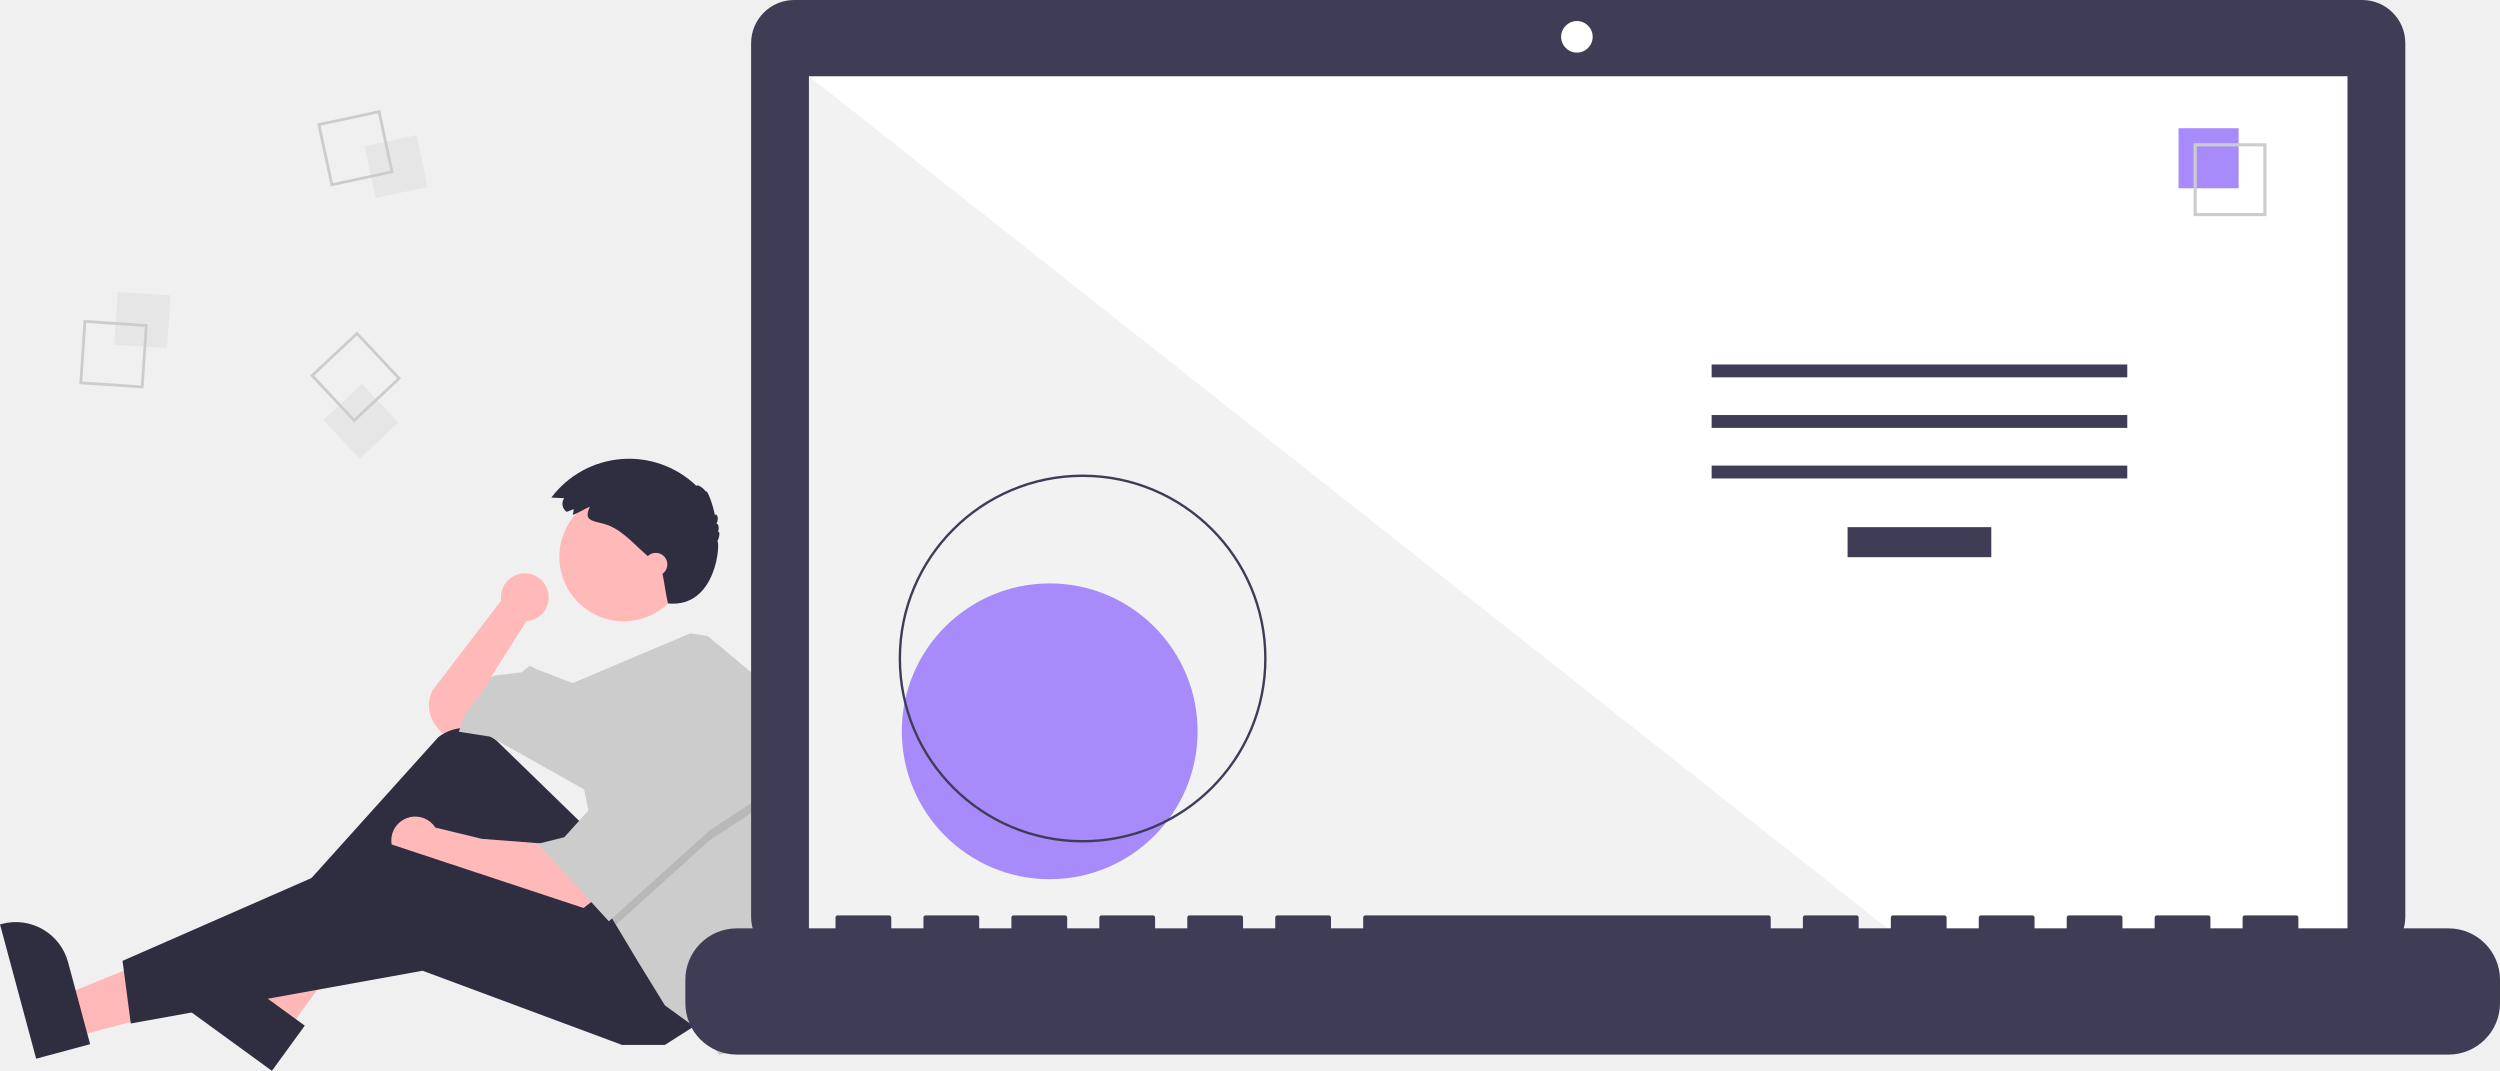
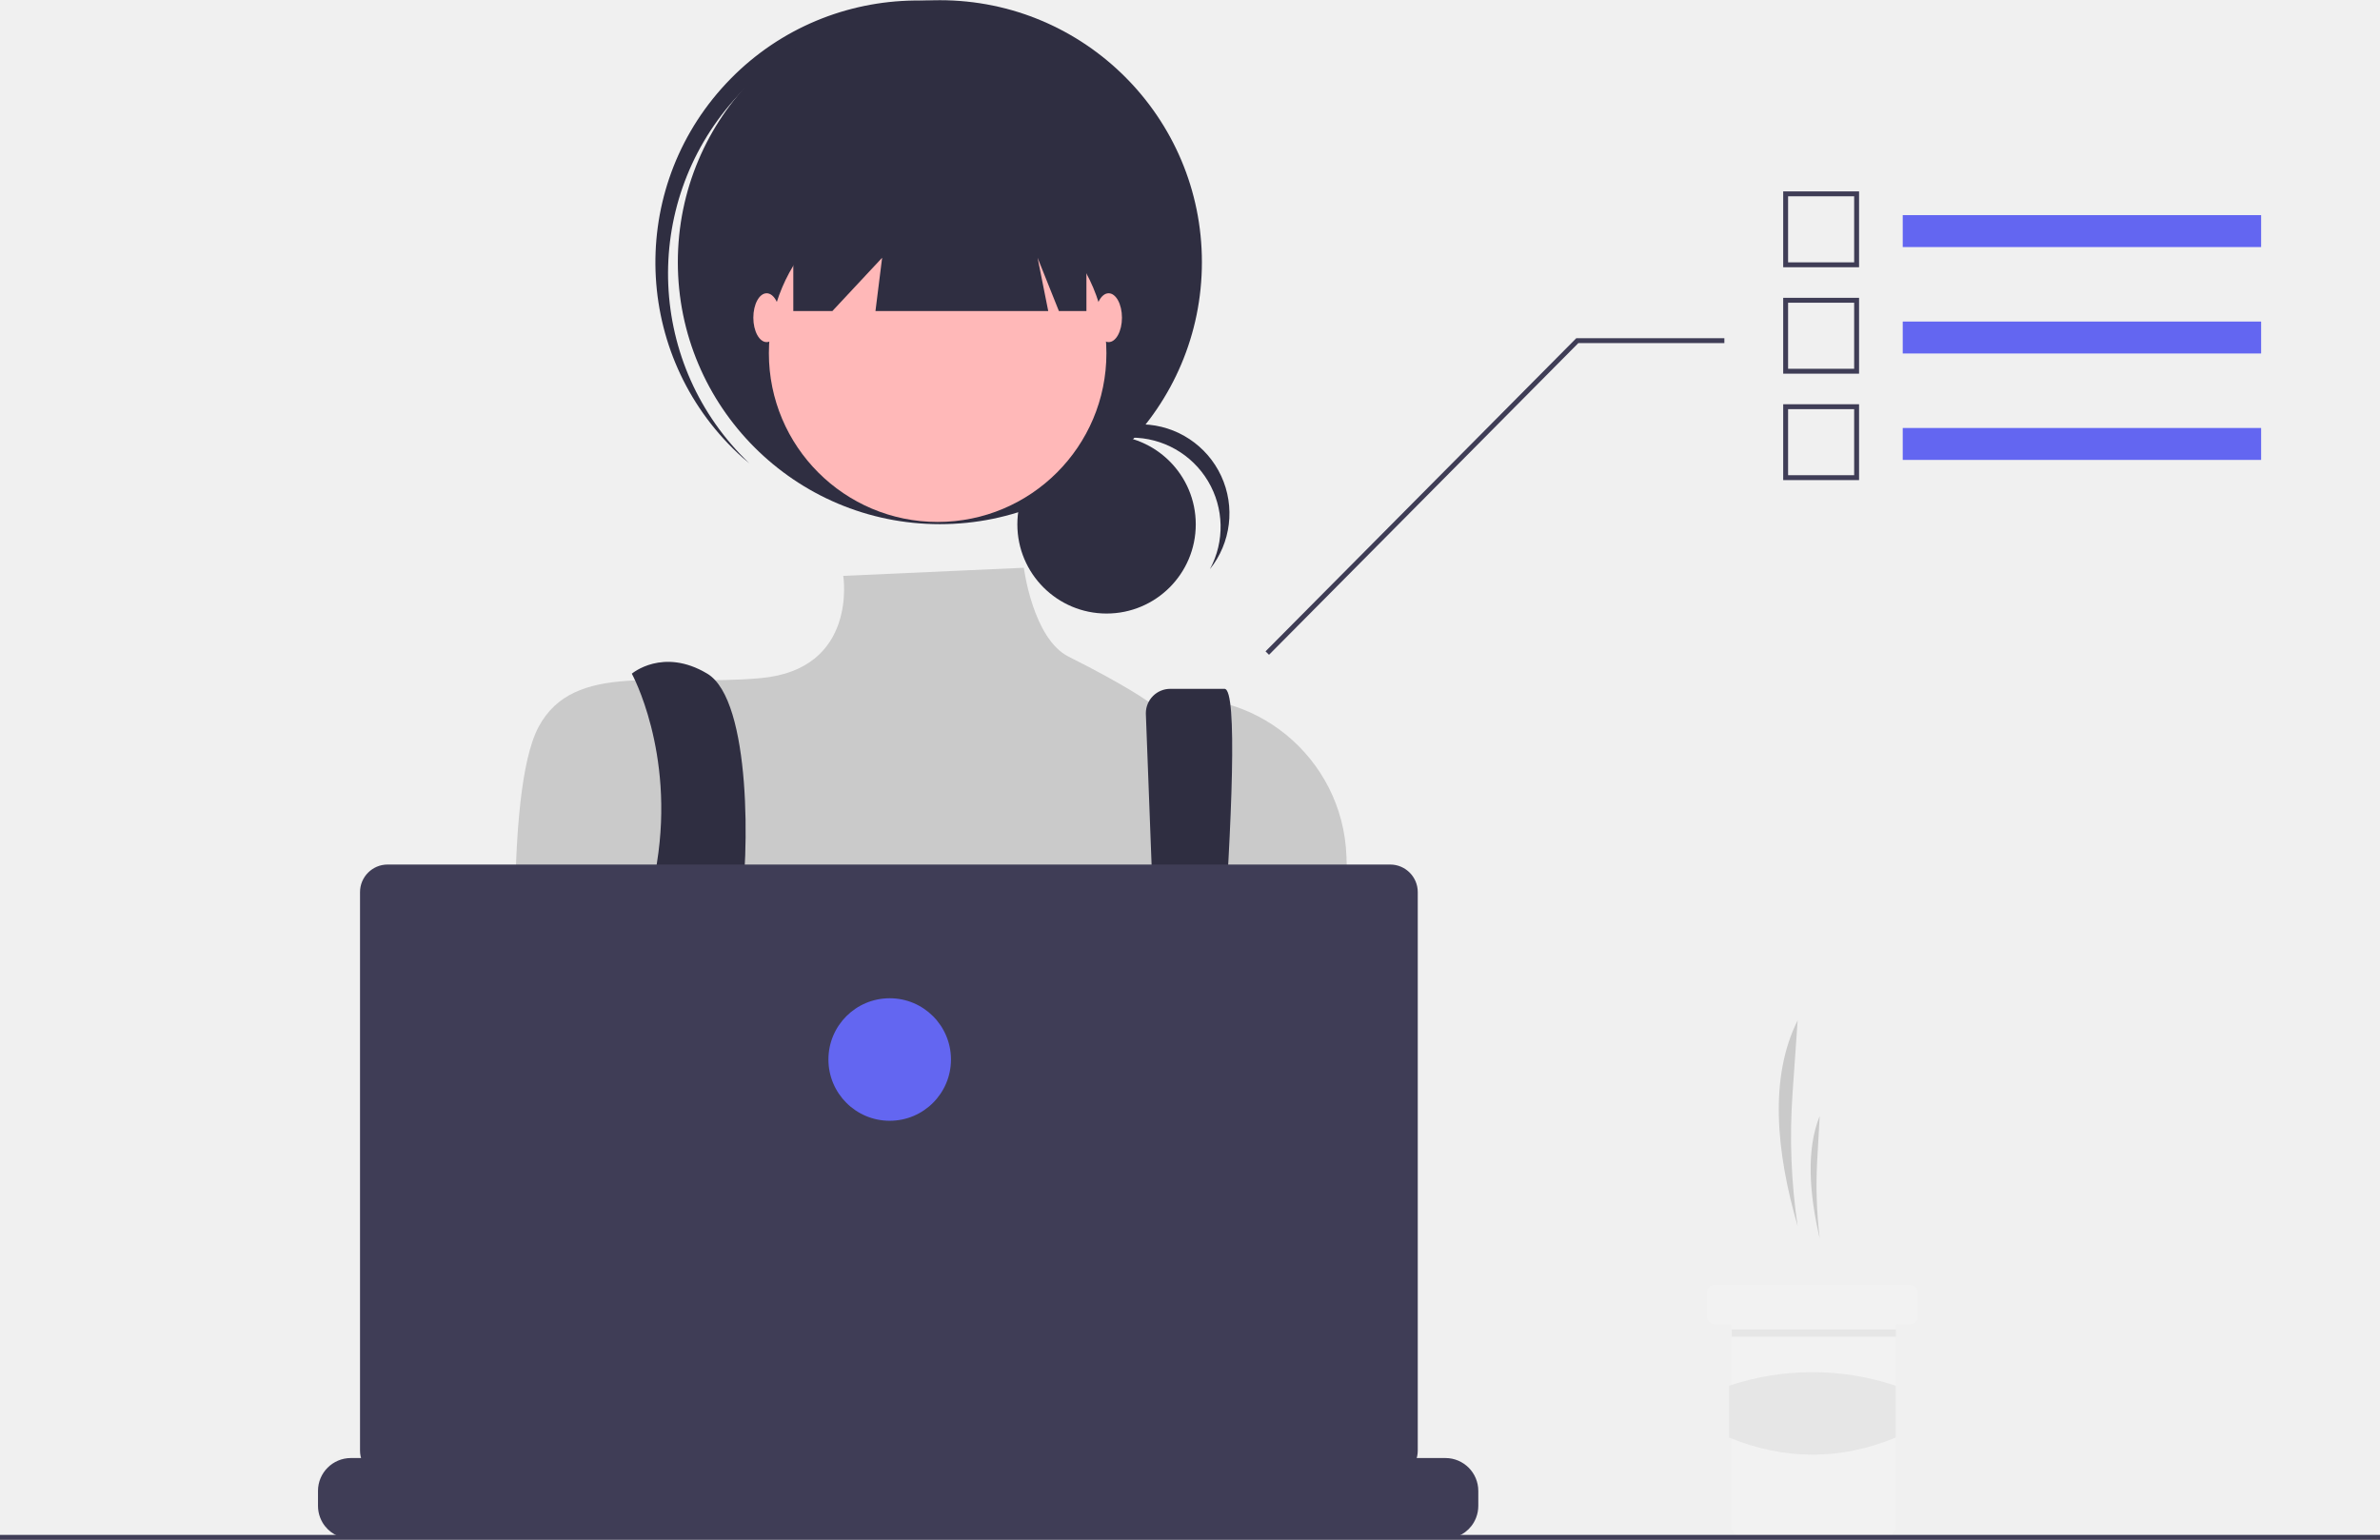
- <svg xmlns="http://www.w3.org/2000/svg" id="ba230943-1bdb-4bd0-9561-c7824586c7f7" data-name="Layer 1" width="1019.484" height="436.681" viewBox="0 0 1019.484 436.681">
-   <path d="M314.028,475.274a9.751,9.751,0,1,0-19.407,1.282l-28.014,36.686a13.583,13.583,0,0,0,1.836,14.914l2.198,2.564,10.083-2.017,11.428-10.083L290.806,507.192l14.117-22.183-.018-.016A9.743,9.743,0,0,0,314.028,475.274Z" transform="translate(-90.2579 -231.6594)" fill="#ffb9b9" />
-   <polygon points="30.041 422.968 25.468 405.984 88.8 380.265 95.549 405.331 30.041 422.968" fill="#ffb8b8" />
-   <path d="M105.002,663.391,90.258,608.629l.693-.187a22.075,22.075,0,0,1,27.054,15.575l0.0.001L127.01,657.466Z" transform="translate(-90.2579 -231.6594)" fill="#2f2e41" />
-   <polygon points="117.278 420.254 103.054 409.91 136.185 350.121 157.179 365.388 117.278 420.254" fill="#ffb8b8" />
-   <path d="M201.137,668.341,155.271,634.985l.422-.58a22.075,22.075,0,0,1,30.835-4.87l.001.001L214.542,649.908Z" transform="translate(-90.2579 -231.6594)" fill="#2f2e41" />
-   <path d="M328.45,568.364l-35.795-34.773a18.076,18.076,0,0,0-23.668-1.322L201.401,607.352l6.05,9.411L271.984,573.069l43.694,57.139,41.678-20.838Z" transform="translate(-90.2579 -231.6594)" fill="#2f2e41" />
-   <path d="M312.989,575.758l-26.217-2.017-18.986-4.603a9.753,9.753,0,1,0-1.85,12.656l-.003.014,11.428,4.706,49.072,16.806,6.05-4.706Z" transform="translate(-90.2579 -231.6594)" fill="#ffb9b9" />
-   <polygon points="285.92 416.699 271.131 426.11 253.653 426.11 172.315 395.86 53.332 417.371 49.971 391.826 158.871 344.099 254.326 375.693 285.92 416.699" fill="#2f2e41" />
-   <circle cx="254.326" cy="227.132" r="26.217" fill="#ffb9b9" />
-   <path d="M412.417,563.463a150.631,150.631,0,0,1-7.388,46.592l-1.963,6.037-9.411,43.022-10.083,2.689-7.394-9.411-14.789-10.755L350.634,624.158,341.411,608.791l-2.877-4.8-10.083-50.416-38.317-21.511-12.772-2.017,2.689-7.394,11.428-15.461L302.906,505.847l3.361-2.689,2.689,1.344,14.823,5.71,48.057-20.304,7.031,1.15L403.067,511.225A150.499,150.499,0,0,1,412.417,563.463Z" transform="translate(-90.2579 -231.6594)" fill="#ccc" />
-   <polygon points="314.825 325.949 289.281 342.754 251.153 377.131 248.276 372.332 240.209 331.999 242.226 331.999 263.065 293.683 314.825 325.949" opacity="0.1" style="isolation:isolate" />
-   <polygon points="263.065 289.649 242.226 327.965 230.126 341.41 219.371 344.099 248.276 375.693 289.281 338.721 314.825 321.915 263.065 289.649" fill="#ccc" />
-   <path d="M324.193,439.299l-2.841,1.093a3.965,3.965,0,0,1-1.06-5.507q.023-.034.047-.067l-5.249-.246a39.637,39.637,0,0,1,59.173-4.77c.239-.823,2.844.778,3.908,2.402.357-1.339,2.8,5.135,3.664,9.712.4-1.524,1.938.936.591,3.297.854-.125,1.239,2.059.578,3.276.934-.439.777,2.169-.236,3.911,1.333-.118-.114,27.331-20.114,25.331-1.392-6.397-1-6-2.64-14.226-.763-.81-1.599-1.548-2.433-2.284l-4.513-3.983c-5.247-4.632-10.021-10.348-17.011-12.08-4.804-1.19-7.841-1.458-5.223-6.872-2.365.987-4.574,2.455-6.961,3.372C323.905,440.902,324.239,440.055,324.193,439.299Z" transform="translate(-90.2579 -231.6594)" fill="#2f2e41" />
-   <circle cx="267.434" cy="230.157" r="4.706" fill="#ffb9b9" />
-   <rect x="137.514" y="351.376" width="21.61" height="21.61" transform="translate(-313.1754 254.4458) rotate(-86.18992)" fill="#e6e6e6" style="isolation:isolate" />
-   <path d="M124.344,362.131l26.183,1.744-1.744,26.183-26.183-1.744Zm24.969,2.806-23.906-1.592-1.592,23.906,23.906,1.592Z" transform="translate(-90.2579 -231.6594)" fill="#ccc" />
-   <rect x="241.009" y="288.772" width="21.61" height="21.61" transform="translate(-147.5724 -172.0746) rotate(-12.12675)" fill="#e6e6e6" style="isolation:isolate" />
-   <path d="M245.278,276.51l5.513,25.655-25.655,5.513-5.513-25.655Zm4.157,24.779-5.033-23.424-23.424,5.033,5.033,23.424Z" transform="translate(-90.2579 -231.6594)" fill="#ccc" />
-   <rect x="226.603" y="392.674" width="21.61" height="21.61" transform="translate(-301.9456 39.64172) rotate(-43.12712)" fill="#e6e6e6" style="isolation:isolate" />
-   <path d="M253.815,385.997,234.663,403.935l-17.939-19.152,19.152-17.939Zm-19.099,16.326,17.486-16.379-16.379-17.486-17.486,16.379Z" transform="translate(-90.2579 -231.6594)" fill="#ccc" />
-   <path d="M1053.535,231.659H414.152a17.598,17.598,0,0,0-17.599,17.598v356.252a17.599,17.599,0,0,0,17.599,17.599H1053.535a17.599,17.599,0,0,0,17.599-17.599V249.258a17.599,17.599,0,0,0-17.599-17.598Z" transform="translate(-90.2579 -231.6594)" fill="#3f3d56" />
-   <rect x="329.89" y="31.101" width="627.391" height="353.913" fill="#fff" />
-   <circle cx="643.049" cy="15.014" r="6.435" fill="#fff" />
-   <polygon points="777.858 385.015 329.89 385.015 329.89 31.102 777.858 385.015" fill="#f2f2f2" style="isolation:isolate" />
-   <circle cx="428.058" cy="298.224" r="60.307" fill="#a78bfa" />
-   <path d="M531.741,575.21a75.016,75.016,0,1,1,75.016-75.016A75.016,75.016,0,0,1,531.741,575.21Zm0-149.051A74.035,74.035,0,1,0,605.776,500.194a74.035,74.035,0,0,0-74.035-74.035Z" transform="translate(-90.2579 -231.6594)" fill="#3f3d56" />
-   <rect x="753.437" y="214.97" width="58.605" height="12.246" fill="#3f3d56" />
-   <rect x="697.991" y="148.627" width="169.497" height="5.248" fill="#3f3d56" />
-   <rect x="697.991" y="169.246" width="169.497" height="5.248" fill="#3f3d56" />
-   <rect x="697.991" y="189.866" width="169.497" height="5.248" fill="#3f3d56" />
-   <rect x="888.401" y="52.282" width="24.492" height="24.492" fill="#a78bfa" />
-   <path d="M1014.522,319.804h-29.74v-29.74h29.74Zm-28.447-1.293h27.154V291.357H986.075Z" transform="translate(-90.2579 -231.6594)" fill="#ccc" />
-   <path d="M1088.749,610.239h-61.229v-4.412a.875.875,0,0,0-.875-.875h-20.993a.875.875,0,0,0-.875.875v4.412H991.657v-4.412a.875.875,0,0,0-.875-.875H969.789a.875.875,0,0,0-.875.875h0v4.412H955.794v-4.412a.875.875,0,0,0-.875-.875h-20.993a.875.875,0,0,0-.875.875h0v4.412H919.931v-4.412a.875.875,0,0,0-.875-.875H898.064a.875.875,0,0,0-.875.875v4.412H884.068v-4.412a.875.875,0,0,0-.875-.875H862.201a.875.875,0,0,0-.875.875h0v4.412H848.205v-4.412a.875.875,0,0,0-.875-.875H826.338a.875.875,0,0,0-.875.875h0v4.412H812.343v-4.412a.875.875,0,0,0-.875-.875H647.023a.875.875,0,0,0-.875.875h0v4.412H633.028v-4.412a.875.875,0,0,0-.875-.875H611.161a.875.875,0,0,0-.875.875h0v4.412h-13.121v-4.412a.875.875,0,0,0-.875-.875h-20.993a.875.875,0,0,0-.875.875h0v4.412H561.302v-4.412a.875.875,0,0,0-.875-.875H539.435a.875.875,0,0,0-.875.875h0v4.412H525.44v-4.412a.875.875,0,0,0-.875-.875H503.572a.875.875,0,0,0-.875.875h0v4.412h-13.121v-4.412a.875.875,0,0,0-.875-.875H467.709a.875.875,0,0,0-.875.875v4.412H453.714v-4.412a.875.875,0,0,0-.875-.875H431.846a.875.875,0,0,0-.875.875h0v4.412H390.735A20.993,20.993,0,0,0,369.742,631.232v9.492A20.993,20.993,0,0,0,390.735,661.717h698.014a20.993,20.993,0,0,0,20.993-20.993V631.232A20.993,20.993,0,0,0,1088.749,610.239Z" transform="translate(-90.2579 -231.6594)" fill="#3f3d56" />
+ <svg xmlns="http://www.w3.org/2000/svg" data-name="Layer 1" width="971.052" height="628.381" viewBox="0 0 971.052 628.381">
+   <path d="M847.931,636.215h0a249.626,249.626,0,0,1-2.095-54.111l2.095-29.889h0c-11.542,22.966-8.933,53.192,0,84Z" transform="translate(-114.4741 -135.8093)" fill="#cacaca" />
+   <path d="M856.931,641.215h0a183.497,183.497,0,0,1-1.008-32.209l1.008-17.791h0C851.378,604.885,852.633,622.877,856.931,641.215Z" transform="translate(-114.4741 -135.8093)" fill="#cacaca" />
+   <path d="M896.936,663.217v10a3.016,3.016,0,0,1-3,3h-5a.996.996,0,0,0-1,1v82a3.016,3.016,0,0,1-3,3h-61a3.002,3.002,0,0,1-3-3v-82a1.003,1.003,0,0,0-1-1h-6a3.002,3.002,0,0,1-3-3v-10a2.996,2.996,0,0,1,3-3h80A3.009,3.009,0,0,1,896.936,663.217Z" transform="translate(-114.4741 -135.8093)" fill="#f2f2f2" />
+   <rect x="706.552" y="542.508" width="67" height="3" fill="#e6e6e6" />
+   <path d="M887.936,722.462c-22.42,9.278-45.084,9.38-68,0V701.327a106.79,106.79,0,0,1,68,0Z" transform="translate(-114.4741 -135.8093)" fill="#e6e6e6" />
+   <circle cx="451.481" cy="213.985" r="36.396" fill="#2f2e41" />
+   <path d="M576.095,314.401a36.401,36.401,0,0,1,32.039,53.669,36.387,36.387,0,1,0-60.454-39.982A36.306,36.306,0,0,1,576.095,314.401Z" transform="translate(-114.4741 -135.8093)" fill="#2f2e41" />
+   <circle cx="383.471" cy="106.996" r="106.912" fill="#2f2e41" />
+   <path d="M414.036,176.471A106.893,106.893,0,0,1,562.203,165.261c-.874-.831-1.739-1.669-2.648-2.476a106.913,106.913,0,0,0-142.066,159.807c.908.808,1.842,1.568,2.77,2.339A106.893,106.893,0,0,1,414.036,176.471Z" transform="translate(-114.4741 -135.8093)" fill="#2f2e41" />
+   <circle cx="382.565" cy="144.143" r="68.859" fill="#ffb8b8" />
+   <path d="M532.214,367.505l-73.688,3.313s6.15,38.108-33.715,41.732-76.107-7.248-90.604,19.933-8.248,123.966-8.248,123.966,27.181,97.852,48.926,112.349,212.013-5.436,212.013-5.436L666.526,562.817l-2.697-77.54c-1.408-40.491-38.377-70.892-78.194-63.398q-1.173.221-2.362.475s-8.747-6.538-32.747-18.538C535.849,396.479,532.214,367.505,532.214,367.505Z" transform="translate(-114.4741 -135.8093)" fill="#cacaca" />
+   <path d="M372.26,410.738s17.514,31.778,10.266,77.08,23.164,141.114,23.164,141.114l21.745-5.436s-14.497-94.228-10.872-115.973,4.624-85.913-13.497-96.785S372.26,410.738,372.26,410.738Z" transform="translate(-114.4741 -135.8093)" fill="#2f2e41" />
+   <path d="M581.999,427.4l7.617,200.626,14.497,9.06s20.839-220.167,9.966-220.167H591.956a9.97,9.97,0,0,0-9.97,9.97Q581.986,427.145,581.999,427.4Z" transform="translate(-114.4741 -135.8093)" fill="#2f2e41" />
+   <circle cx="301.182" cy="479.532" r="9.06" fill="#6366f1" />
+   <circle cx="482.39" cy="488.592" r="9.06" fill="#6366f1" />
+   <polygon points="323.672 58.069 323.672 126.928 339.619 126.928 359.914 105.183 357.196 126.928 427.685 126.928 423.336 105.183 432.034 126.928 443.269 126.928 443.269 58.069 323.672 58.069" fill="#2f2e41" />
+   <ellipse cx="312.8" cy="129.647" rx="5.436" ry="9.966" fill="#ffb8b8" />
+   <ellipse cx="452.329" cy="129.647" rx="5.436" ry="9.966" fill="#ffb8b8" />
+   <path d="M717.626,744.255v6.07a13.34,13.34,0,0,1-.91,4.87,13.683,13.683,0,0,1-.97,2,13.437,13.437,0,0,1-11.55,6.56h-446.55a13.437,13.437,0,0,1-11.55-6.56,13.69,13.69,0,0,1-.97-2,13.341,13.341,0,0,1-.91-4.87v-6.07a13.426,13.426,0,0,1,13.423-13.43h25.747v-2.83a.559.559,0,0,1,.558-.56h13.432a.559.559,0,0,1,.56.558v2.832h8.39v-2.83a.559.559,0,0,1,.558-.56h13.432a.559.559,0,0,1,.56.558v2.832h8.4v-2.83a.559.559,0,0,1,.558-.56h13.432a.559.559,0,0,1,.56.558v2.832h8.39v-2.83a.559.559,0,0,1,.558-.56h13.432a.559.559,0,0,1,.56.558v2.832h8.39v-2.83a.559.559,0,0,1,.558-.56h13.432a.559.559,0,0,1,.56.558v2.832h8.4v-2.83a.559.559,0,0,1,.558-.56h13.432a.559.559,0,0,1,.56.558v2.832h8.39v-2.83a.559.559,0,0,1,.558-.56H526.806a.559.559,0,0,1,.56.558v2.832h8.4v-2.83a.559.559,0,0,1,.558-.56h13.432a.566.566,0,0,1,.56.56v2.83h8.39v-2.83a.559.559,0,0,1,.558-.56h13.432a.559.559,0,0,1,.56.558v2.832h8.39v-2.83a.559.559,0,0,1,.558-.56h13.432a.559.559,0,0,1,.56.558v2.832h8.4v-2.83a.559.559,0,0,1,.558-.56h13.432a.557.557,0,0,1,.55.56v2.83h8.4v-2.83a.559.559,0,0,1,.558-.56h13.432a.559.559,0,0,1,.56.558v2.832h8.39v-2.83a.559.559,0,0,1,.558-.56h13.432a.559.559,0,0,1,.56.558v2.832h39.17a13.426,13.426,0,0,1,13.43,13.423Z" transform="translate(-114.4741 -135.8093)" fill="#3f3d56" />
+   <rect y="626.381" width="971.052" height="2" fill="#3f3d56" />
+   <path d="M681.668,488.621H272.625a11.259,11.259,0,0,0-11.259,11.259V727.791A11.259,11.259,0,0,0,272.625,739.05H681.668a11.259,11.259,0,0,0,11.259-11.259V499.88a11.259,11.259,0,0,0-11.259-11.259Z" transform="translate(-114.4741 -135.8093)" fill="#3f3d56" />
+   <circle cx="363" cy="432.381" r="25" fill="#6366f1" />
+   <polygon points="517.763 267.219 643.969 140.016 703.552 140.016 703.552 138.016 643.134 138.016 642.841 138.313 516.341 265.813 517.763 267.219" fill="#3f3d56" />
+   <rect x="776.328" y="87.792" width="146.224" height="13.03" fill="#6366f1" />
+   <path d="M872.981,244.87H842.026V213.915H872.981Zm-28.955-2H870.981V215.915H844.026Z" transform="translate(-114.4741 -135.8093)" fill="#3f3d56" />
+   <rect x="776.328" y="131.225" width="146.224" height="13.03" fill="#6366f1" />
+   <path d="M872.981,288.303H842.026V257.348H872.981Zm-28.955-2H870.981V259.348H844.026Z" transform="translate(-114.4741 -135.8093)" fill="#3f3d56" />
+   <rect x="776.328" y="174.658" width="146.224" height="13.03" fill="#6366f1" />
+   <path d="M872.981,331.736H842.026V300.781H872.981Zm-28.955-2H870.981V302.781H844.026Z" transform="translate(-114.4741 -135.8093)" fill="#3f3d56" />
</svg>
